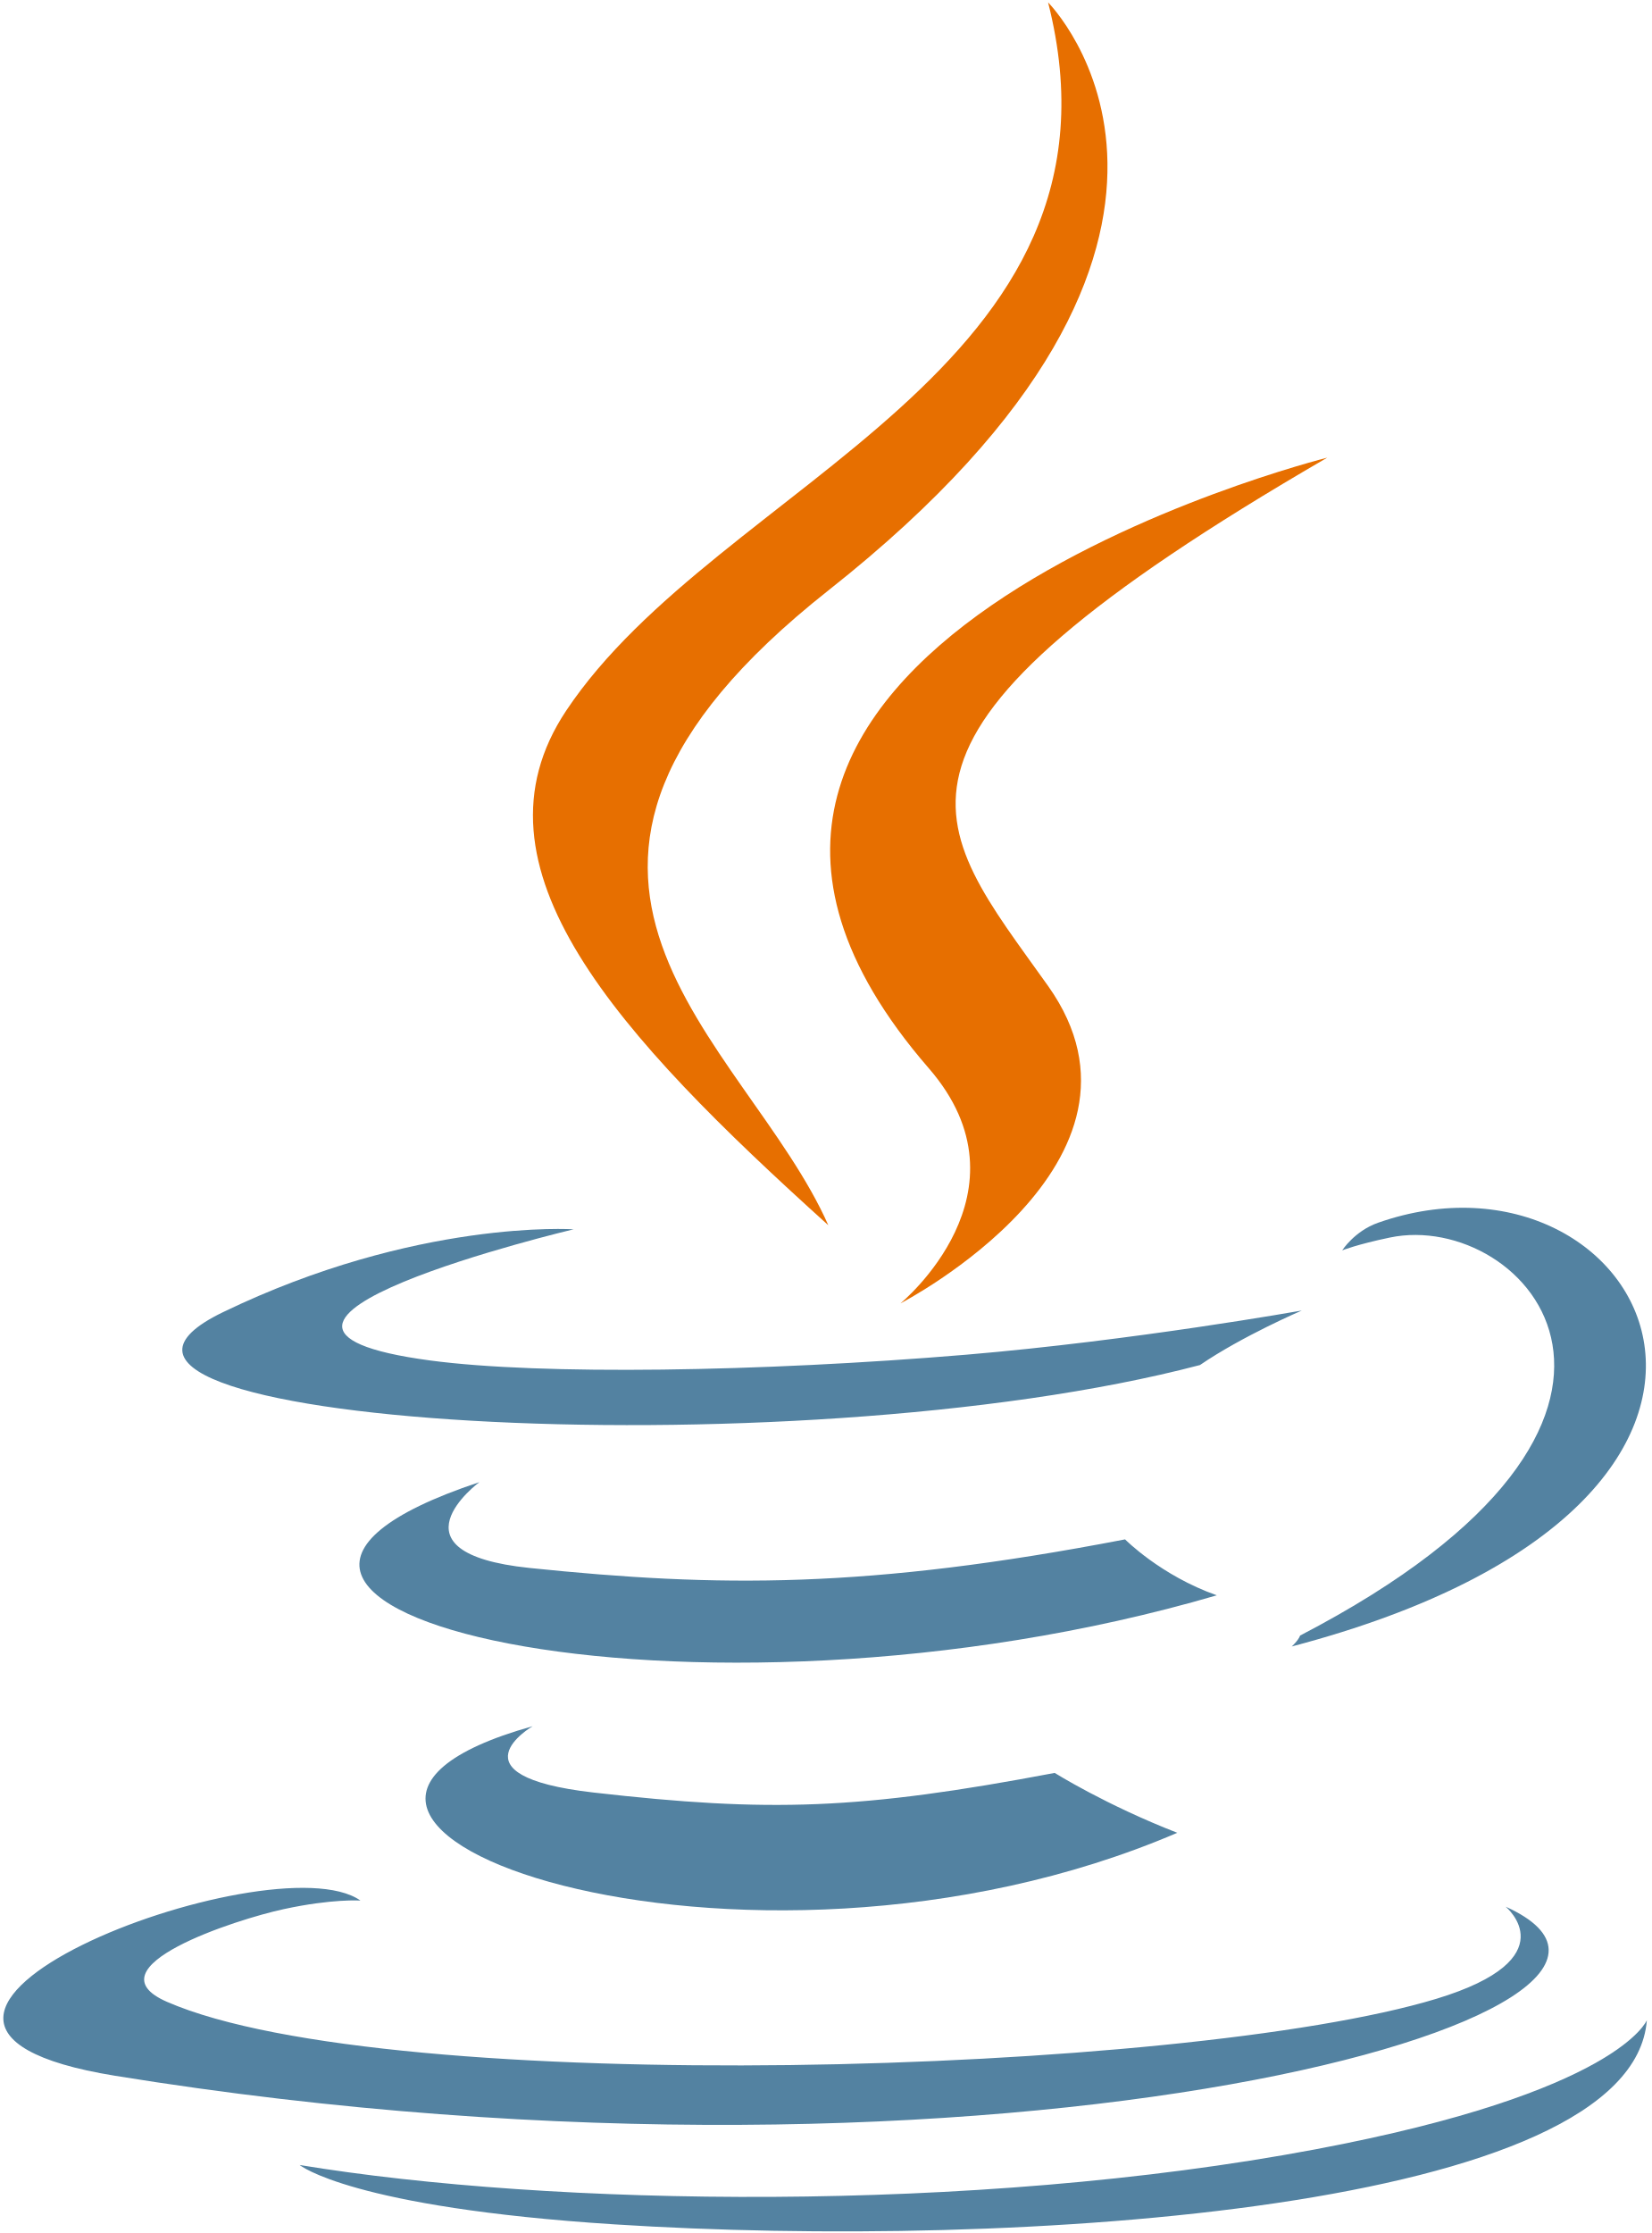
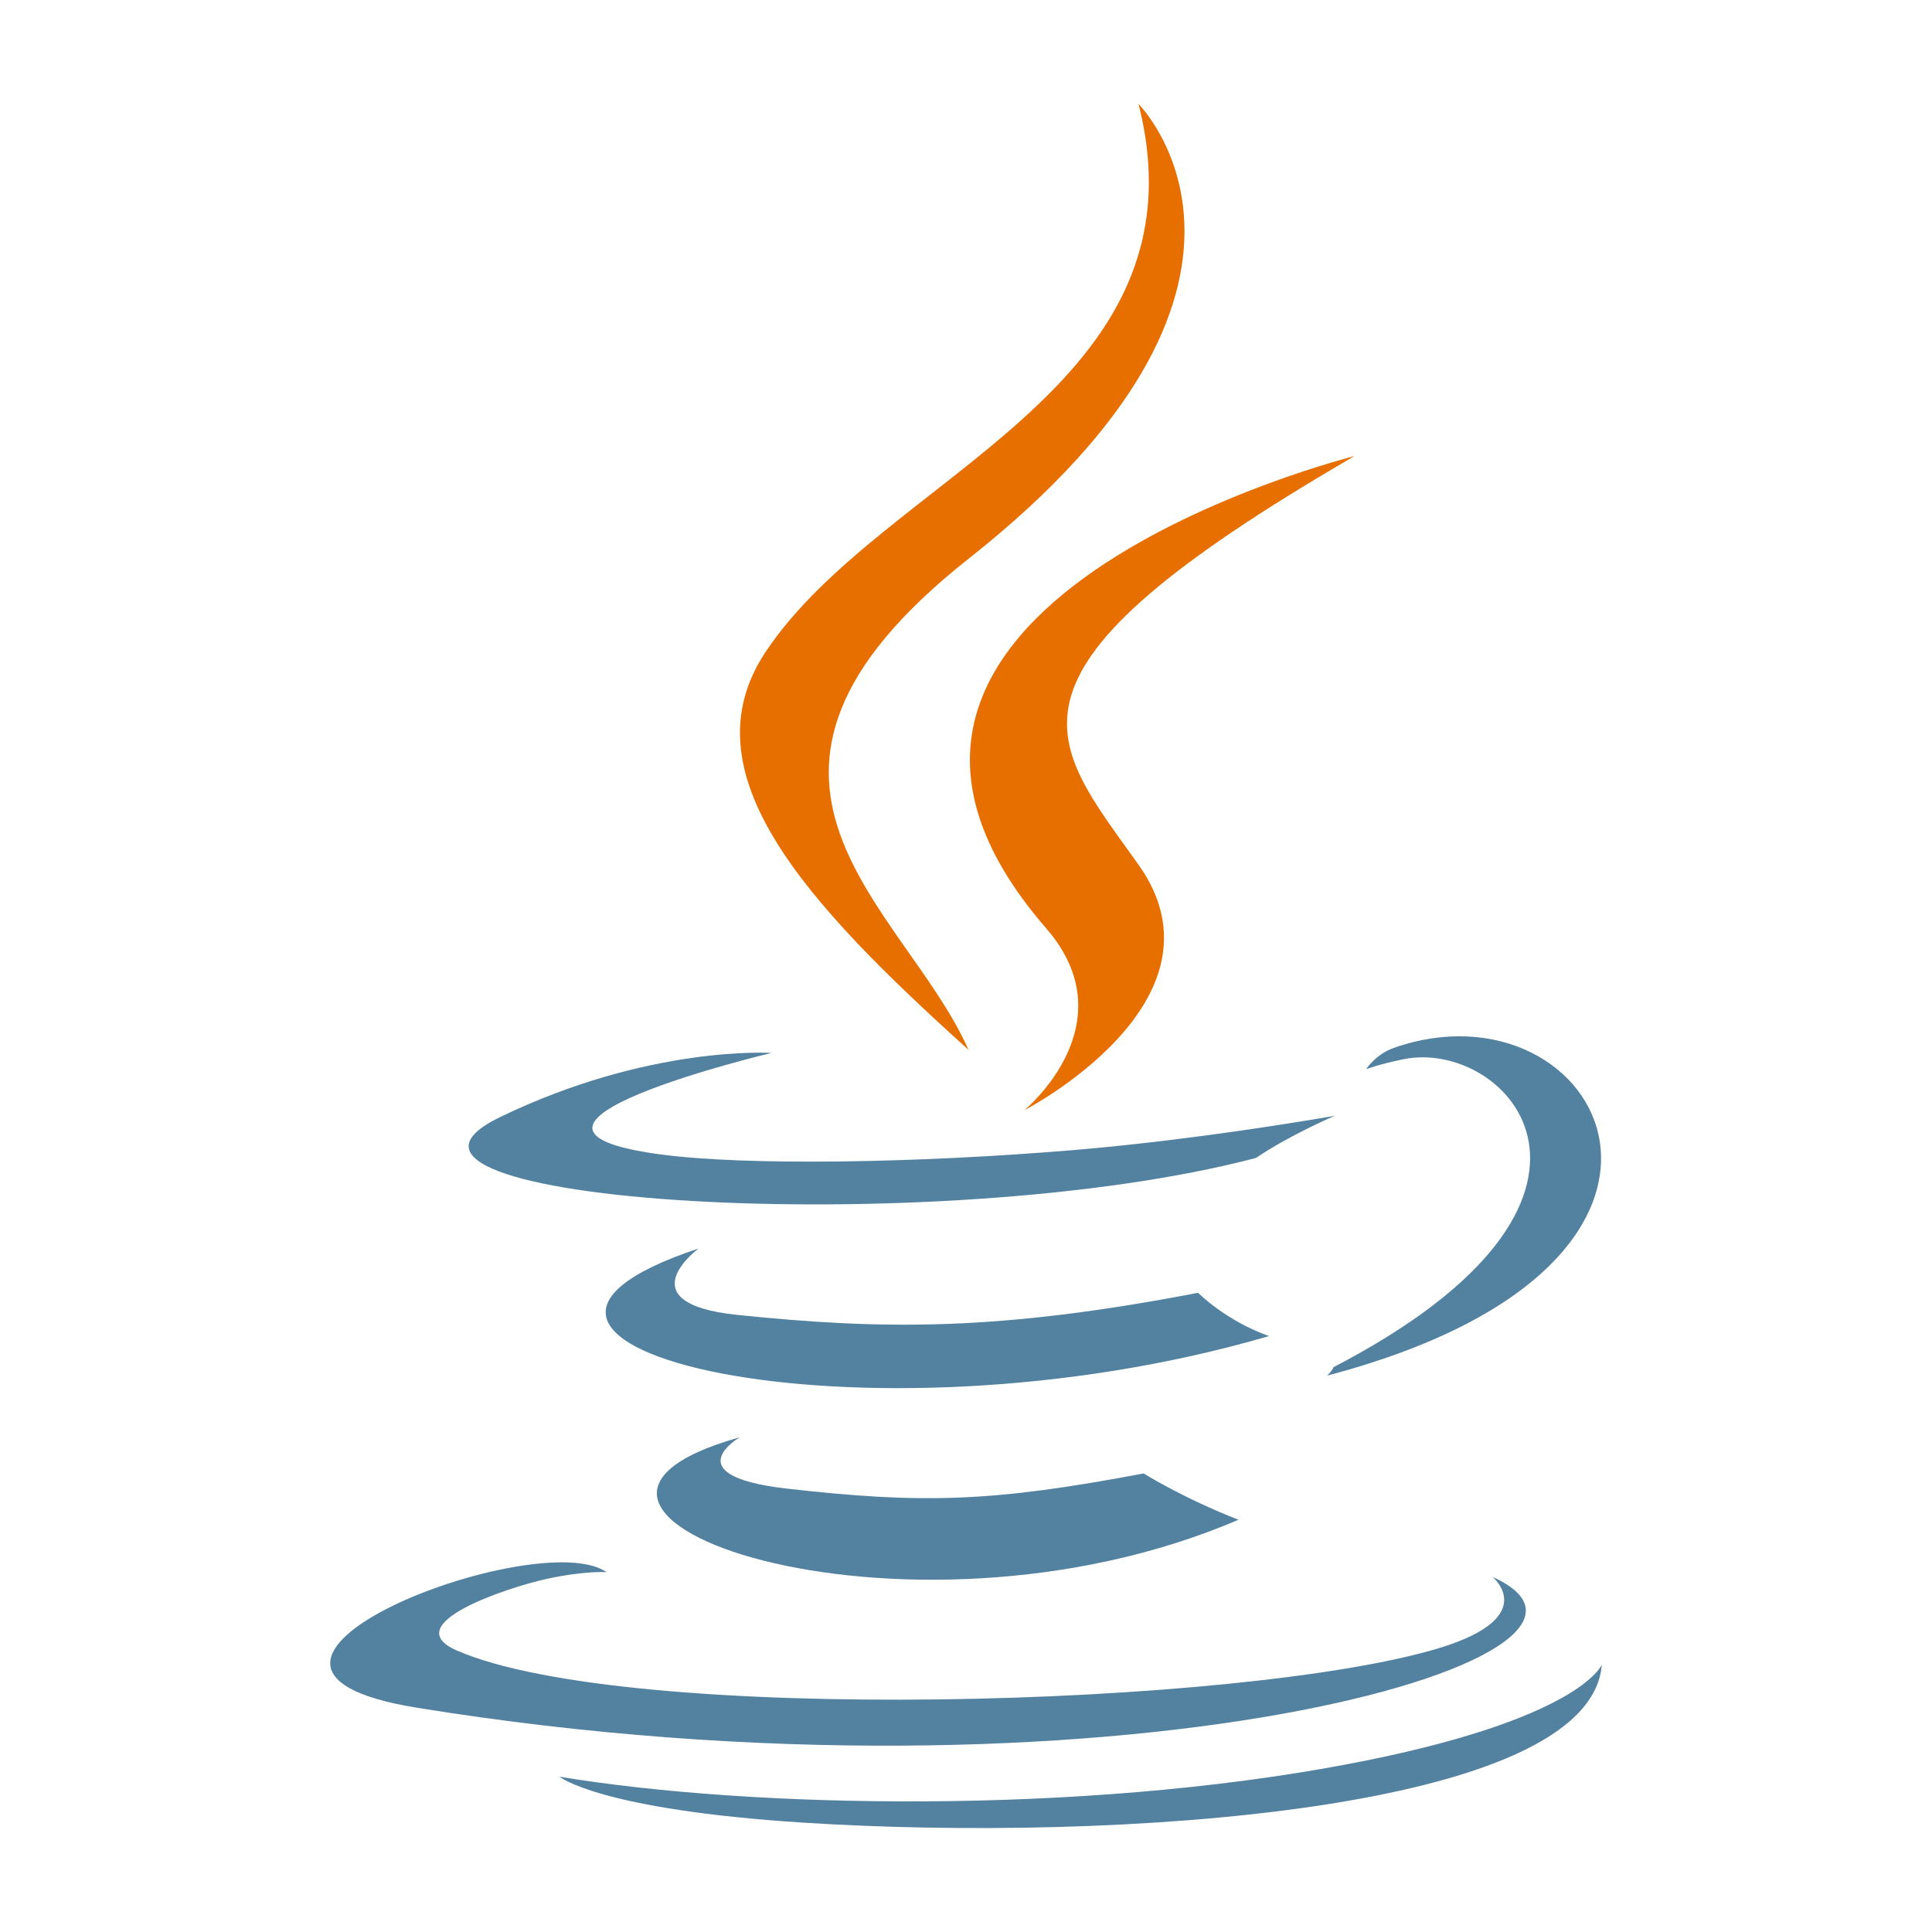
- <svg xmlns="http://www.w3.org/2000/svg" width="256px" height="346px" viewBox="0 0 256 346" version="1.1" preserveAspectRatio="xMidYMid">
+ <svg xmlns="http://www.w3.org/2000/svg" width="346" height="346" preserveAspectRatio="xMidYMid">
  <g>
-     <path d="M82.554,267.473 C82.554,267.473 69.356,275.148 91.947,277.745 C119.316,280.867 133.303,280.42 163.464,274.711 C163.464,274.711 171.393,279.683 182.467,283.99 C114.856,312.967 29.448,282.311 82.554,267.473" fill="#5382A1" />
-     <path d="M74.292,229.659 C74.292,229.659 59.489,240.617 82.097,242.955 C111.333,245.971 134.421,246.218 174.373,238.525 C174.373,238.525 179.899,244.127 188.588,247.191 C106.841,271.095 15.79,249.076 74.292,229.659" fill="#5382A1" />
-     <path d="M143.942,165.515 C160.601,184.695 139.565,201.955 139.565,201.955 C139.565,201.955 181.866,180.118 162.439,152.772 C144.295,127.271 130.38,114.6 205.707,70.914 C205.707,70.914 87.469,100.444 143.942,165.515" fill="#E76F00" />
-     <path d="M233.364,295.442 C233.364,295.442 243.131,303.489 222.607,309.715 C183.581,321.538 60.175,325.108 25.893,310.186 C13.57,304.825 36.68,297.385 43.949,295.824 C51.53,294.18 55.863,294.487 55.863,294.487 C42.158,284.832 -32.72,313.444 17.829,321.637 C155.682,343.993 269.121,311.571 233.364,295.442" fill="#5382A1" />
-     <path d="M88.901,190.48 C88.901,190.48 26.129,205.389 66.672,210.803 C83.79,213.095 117.915,212.577 149.702,209.913 C175.68,207.722 201.765,203.063 201.765,203.063 C201.765,203.063 192.605,206.986 185.978,211.511 C122.234,228.276 -0.908,220.477 34.543,203.328 C64.524,188.836 88.901,190.48 88.901,190.48" fill="#5382A1" />
-     <path d="M201.506,253.422 C266.305,219.75 236.345,187.392 215.433,191.751 C210.307,192.818 208.022,193.743 208.022,193.743 C208.022,193.743 209.925,190.762 213.559,189.472 C254.929,174.927 286.746,232.369 200.204,255.119 C200.204,255.12 201.207,254.224 201.506,253.422" fill="#5382A1" />
-     <path d="M162.439,0.371 C162.439,0.371 198.326,36.27 128.402,91.472 C72.331,135.754 115.616,161.002 128.379,189.849 C95.649,160.318 71.63,134.323 87.744,110.128 C111.395,74.613 176.918,57.394 162.439,0.371" fill="#E76F00" />
-     <path d="M95.268,344.665 C157.467,348.647 252.98,342.456 255.242,313.026 C255.242,313.026 250.894,324.183 203.838,333.043 C150.75,343.033 85.274,341.867 46.439,335.464 C46.44,335.463 54.389,342.044 95.268,344.665" fill="#5382A1" />
+     <g stroke="null" id="svg_1">
+       <path stroke="null" id="svg_2" fill="#5382A1" d="m132.479,257.404c0,0 -11.799,6.862 8.397,9.184c24.468,2.791 36.973,2.391 63.937,-2.712c0,0 7.089,4.445 16.989,8.295c-60.445,25.906 -136.8,-1.501 -89.323,-14.766" />
+       <path stroke="null" id="svg_3" fill="#5382A1" d="m125.093,223.599c0,0 -13.234,9.796 6.977,11.887c26.137,2.696 46.778,2.917 82.495,-3.961c0,0 4.94,5.008 12.708,7.747c-73.082,21.37 -154.482,1.685 -102.181,-15.674" />
+       <path stroke="null" id="svg_4" fill="#E76F00" d="m187.36,166.253c14.894,17.147 -3.913,32.578 -3.913,32.578c0,0 37.818,-19.523 20.45,-43.97c-16.221,-22.798 -28.661,-34.126 38.681,-73.182c0,0 -105.705,26.4 -55.218,84.573" />
+       <path stroke="null" id="svg_5" fill="#5382A1" d="m267.303,282.409c0,0 8.732,7.195 -9.616,12.761c-34.89,10.569 -145.215,13.761 -175.863,0.421c-11.017,-4.793 9.643,-11.444 16.142,-12.84c6.778,-1.47 10.651,-1.196 10.651,-1.196c-12.252,-8.631 -79.193,16.948 -34.003,24.273c123.241,19.986 224.656,-9 192.689,-23.419" />
+       <path stroke="null" id="svg_6" fill="#5382A1" d="m138.153,188.572c0,0 -56.118,13.329 -19.873,18.169c15.304,2.049 45.812,1.585 74.23,-0.796c23.224,-1.959 46.544,-6.124 46.544,-6.124c0,0 -8.189,3.507 -14.114,7.553c-56.987,14.988 -167.076,8.015 -135.383,-7.315c26.803,-12.956 48.596,-11.487 48.596,-11.487" />
+       <path stroke="null" id="svg_7" fill="#5382A1" d="m238.823,244.843c57.93,-30.103 31.146,-59.031 12.45,-55.134c-4.582,0.954 -6.625,1.78 -6.625,1.78c0,0 1.701,-2.665 4.95,-3.818c36.985,-13.003 65.43,38.35 -11.939,58.689c0,0.001 0.896,-0.801 1.164,-1.517" />
+       <path stroke="null" id="svg_8" fill="#E76F00" d="m203.896,18.615c0,0 32.083,32.094 -30.429,81.444c-50.128,39.588 -11.431,62.16 -0.021,87.949c-29.261,-26.4 -50.734,-49.64 -36.328,-71.27c21.145,-31.751 79.722,-47.145 66.778,-98.123" />
+       <path stroke="null" id="svg_9" fill="#5382A1" d="m143.845,326.415c55.606,3.559 140.995,-1.975 143.017,-28.286c0,0 -3.887,9.974 -45.955,17.896c-47.461,8.932 -105.997,7.889 -140.715,2.165c0.001,-0.001 7.107,5.882 43.653,8.226" />
+     </g>
  </g>
</svg>
